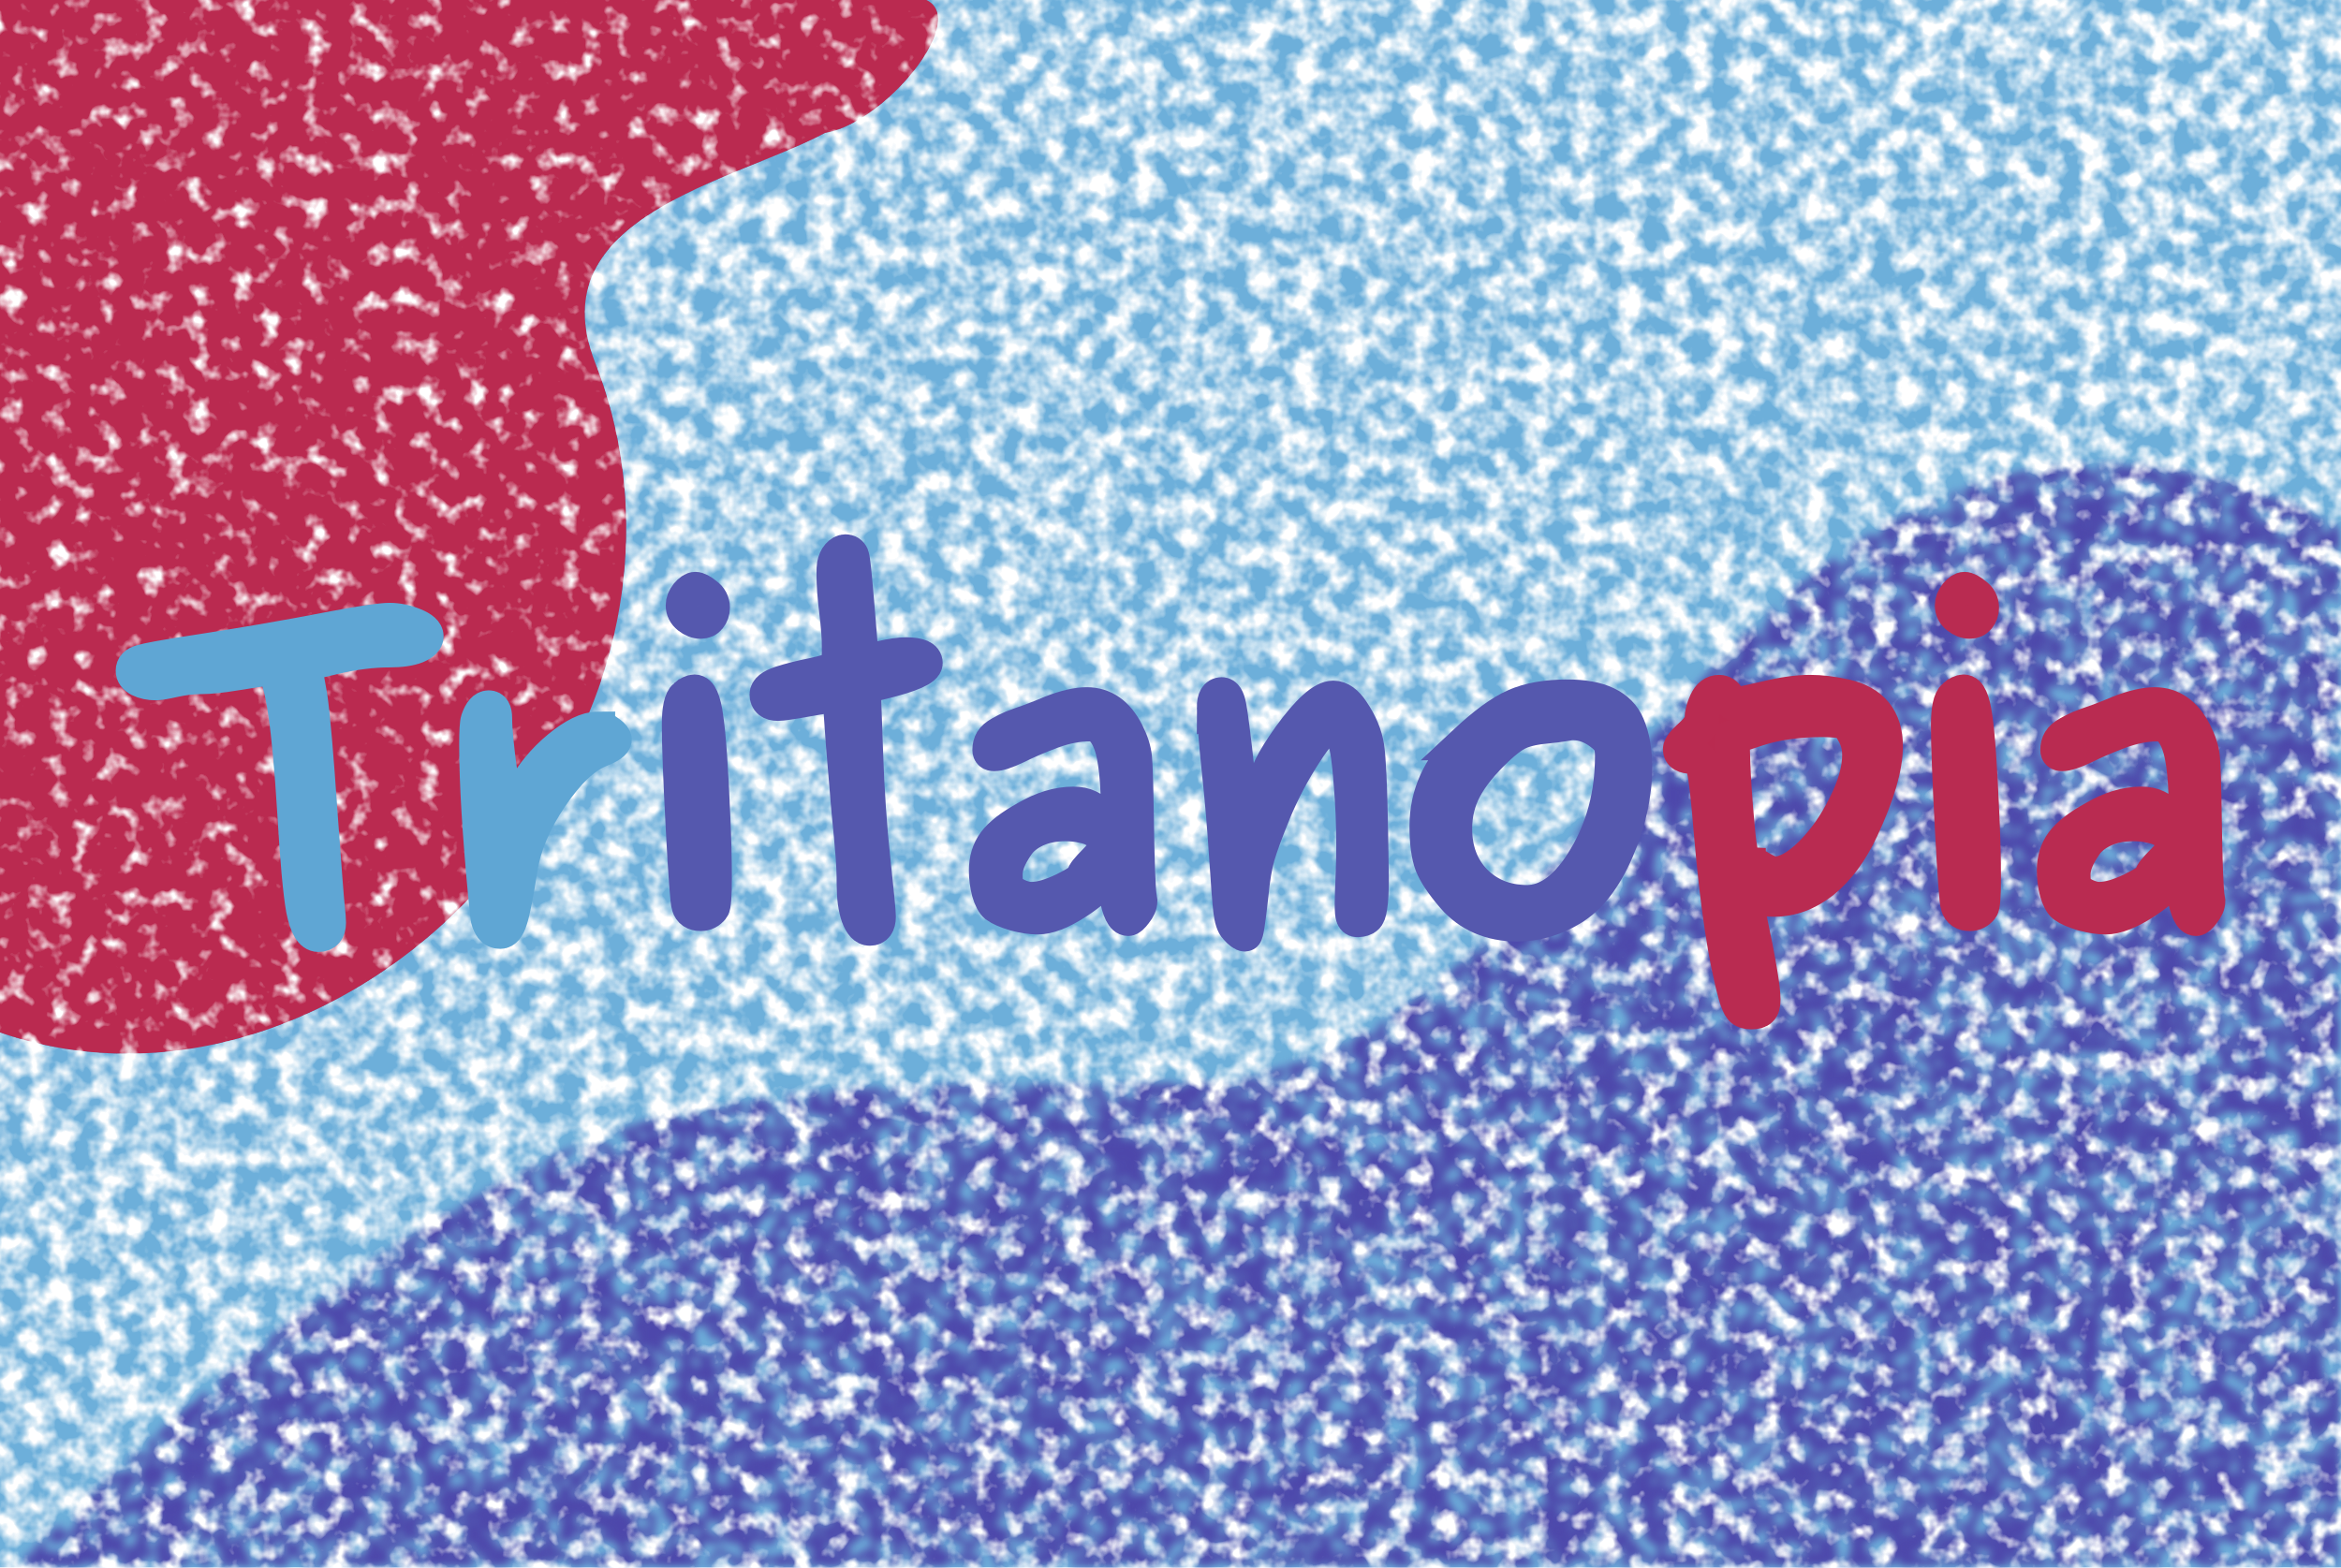
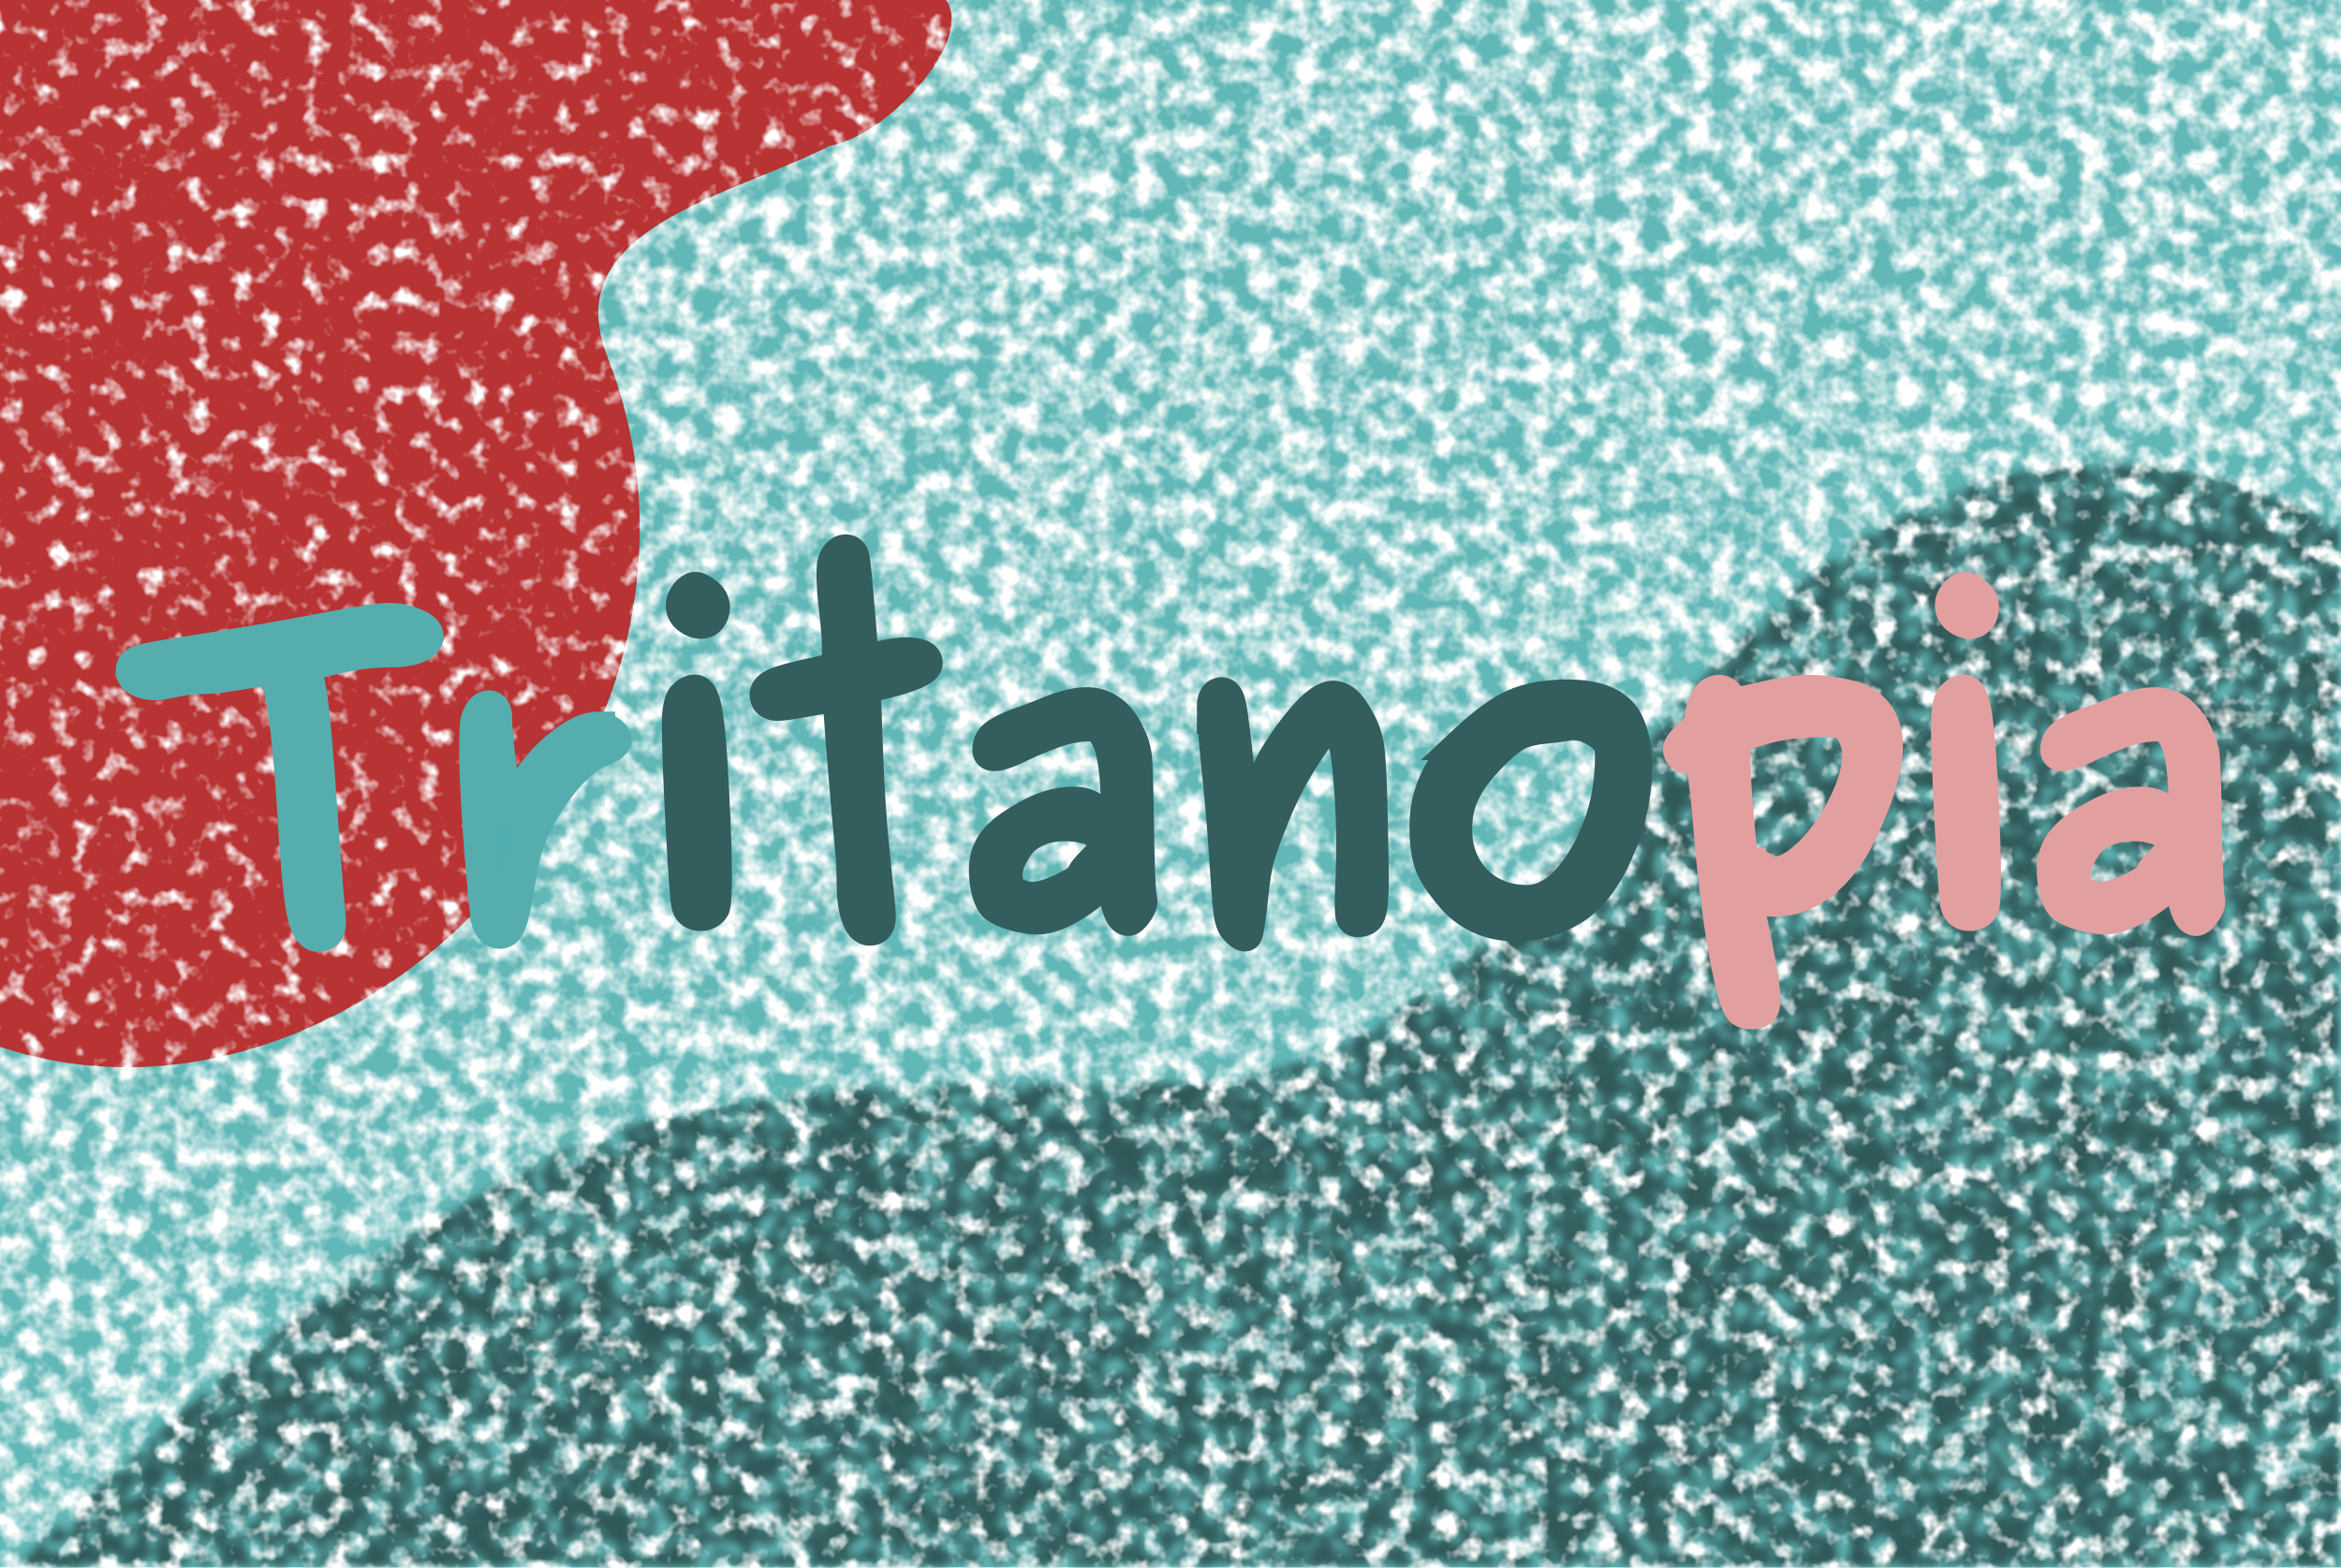
- <svg xmlns="http://www.w3.org/2000/svg" id="svg8" version="1.1" viewBox="0 0 101.414 67.918" height="67.918mm" width="101.414mm">
+ <svg xmlns="http://www.w3.org/2000/svg" width="101.414mm" height="67.918mm" viewBox="0 0 101.414 67.918" version="1.1" id="svg8">
  <defs id="defs2">
-     <filter style="color-interpolation-filters:sRGB;" id="filter1508">
-       <feTurbulence result="result1" numOctaves="10" baseFrequency="0.3" type="turbulence" id="feTurbulence1492" />
-       <feColorMatrix result="result0" in="SourceGraphic" type="luminanceToAlpha" id="feColorMatrix1494" />
-       <feColorMatrix values="1 0 0 0 0 0 1 0 0 0 0 0 1 0 0 0 0 0 0.4 0 " result="result2" id="feColorMatrix1496" />
-       <feComposite in="result2" operator="over" in2="result1" id="feComposite1498" />
-       <feColorMatrix values="1 0 0 0 0 0 1 0 0 0 0 0 1 0 0 0 0 0 10 -4 " result="result91" id="feColorMatrix1500" />
-       <feComposite operator="out" in="SourceGraphic" in2="result91" id="feComposite1502" />
-       <feGaussianBlur stdDeviation="0.7" id="feGaussianBlur1504" />
-       <feColorMatrix values="1 0 0 0 0 0 1 0 0 0 0 0 1 0 0 0 0 0 1 0 " id="feColorMatrix1506" />
+     <filter id="filter1508" style="color-interpolation-filters:sRGB;">
+       <feTurbulence id="feTurbulence1492" type="turbulence" baseFrequency="0.3" numOctaves="10" result="result1" />
+       <feColorMatrix id="feColorMatrix1494" type="luminanceToAlpha" in="SourceGraphic" result="result0" />
+       <feColorMatrix id="feColorMatrix1496" result="result2" values="1 0 0 0 0 0 1 0 0 0 0 0 1 0 0 0 0 0 0.4 0 " />
+       <feComposite id="feComposite1498" in2="result1" operator="over" in="result2" />
+       <feColorMatrix id="feColorMatrix1500" result="result91" values="1 0 0 0 0 0 1 0 0 0 0 0 1 0 0 0 0 0 10 -4 " />
+       <feComposite id="feComposite1502" in2="result91" in="SourceGraphic" operator="out" />
+       <feGaussianBlur id="feGaussianBlur1504" stdDeviation="0.7" />
+       <feColorMatrix id="feColorMatrix1506" values="1 0 0 0 0 0 1 0 0 0 0 0 1 0 0 0 0 0 1 0 " />
    </filter>
-     <filter style="color-interpolation-filters:sRGB;" id="filter1522">
-       <feTurbulence result="result1" numOctaves="3" baseFrequency="1" type="fractalNoise" seed="50" id="feTurbulence1510" />
-       <feColorMatrix result="result0" in="SourceGraphic" type="luminanceToAlpha" id="feColorMatrix1512" />
-       <feColorMatrix values="1 0 0 0 0 0 1 0 0 0 0 0 1 0 0 0 0 0 0.7 0 " result="result2" id="feColorMatrix1514" />
-       <feComposite in="result1" operator="over" in2="result2" result="result3" id="feComposite1516" />
-       <feColorMatrix values="1 0 0 0 0 0 1 0 0 0 0 0 1 0 0 0 0 0 5 -3.2 " result="result91" id="feColorMatrix1518" />
-       <feComposite operator="out" in="SourceGraphic" result="result4" in2="result91" id="feComposite1520" />
+     <filter id="filter1522" style="color-interpolation-filters:sRGB;">
+       <feTurbulence id="feTurbulence1510" seed="50" type="fractalNoise" baseFrequency="1" numOctaves="3" result="result1" />
+       <feColorMatrix id="feColorMatrix1512" type="luminanceToAlpha" in="SourceGraphic" result="result0" />
+       <feColorMatrix id="feColorMatrix1514" result="result2" values="1 0 0 0 0 0 1 0 0 0 0 0 1 0 0 0 0 0 0.7 0 " />
+       <feComposite id="feComposite1516" result="result3" in2="result2" operator="over" in="result1" />
+       <feColorMatrix id="feColorMatrix1518" result="result91" values="1 0 0 0 0 0 1 0 0 0 0 0 1 0 0 0 0 0 5 -3.2 " />
+       <feComposite id="feComposite1520" in2="result91" result="result4" in="SourceGraphic" operator="out" />
    </filter>
-     <clipPath clipPathUnits="userSpaceOnUse" id="clipPath1546">
-       <rect style="opacity:0.99;fill:#44548e;fill-opacity:1;stroke:#44548e;stroke-width:0.504;stroke-linecap:round;stroke-opacity:1;paint-order:stroke fill markers" id="rect1548" width="101.414" height="67.918" x="48.071" y="87.681" />
+     <clipPath id="clipPath1546" clipPathUnits="userSpaceOnUse">
+       <rect y="87.681" x="48.071" height="67.918" width="101.414" id="rect1548" style="opacity:0.99;fill:#44548e;fill-opacity:1;stroke:#44548e;stroke-width:0.504;stroke-linecap:round;stroke-opacity:1;paint-order:stroke fill markers" />
    </clipPath>
-     <clipPath clipPathUnits="userSpaceOnUse" id="clipPath3519">
-       <rect style="opacity:0.99;fill:#525252;stroke:#575757;stroke-width:1.173;stroke-linecap:round;paint-order:stroke fill markers" id="rect3521" width="125.926" height="82.349" x="-230.16" y="159.309" />
+     <clipPath id="clipPath3519" clipPathUnits="userSpaceOnUse">
+       <rect y="159.309" x="-230.16" height="82.349" width="125.926" id="rect3521" style="opacity:0.99;fill:#525252;stroke:#575757;stroke-width:1.173;stroke-linecap:round;paint-order:stroke fill markers" />
    </clipPath>
-     <clipPath id="clipPath337" clipPathUnits="userSpaceOnUse">
-       <rect y="-118.604" x="-306.663" height="47.889" width="80.846" id="rect339" style="opacity:0.99;fill:#757528;stroke:#757528;stroke-width:1.173;stroke-linecap:round;paint-order:stroke fill markers" />
+     <clipPath clipPathUnits="userSpaceOnUse" id="clipPath337">
+       <rect style="opacity:0.99;fill:#757528;stroke:#757528;stroke-width:1.173;stroke-linecap:round;paint-order:stroke fill markers" id="rect339" width="80.846" height="47.889" x="-306.663" y="-118.604" />
+     </clipPath>
+     <clipPath id="clipPath174" clipPathUnits="userSpaceOnUse">
+       <rect y="-116.607" x="-119.035" height="93.792" width="155.02" id="rect176" style="opacity:0.99;fill:#4f4f8e;stroke:#4f4f8e;stroke-width:1.173;stroke-linecap:round;paint-order:stroke fill markers" />
    </clipPath>
  </defs>
-   <g transform="translate(-45.90395,-42.41173)" id="layer1">
-     <g id="g360">
-       <g aria-label="Pronatopia" id="text889" style="font-style:normal;font-variant:normal;font-weight:normal;font-stretch:normal;font-size:15.305px;line-height:1.25;font-family:'Latin Modern Math';-inkscape-font-specification:'Latin Modern Math';text-align:center;letter-spacing:0px;word-spacing:0px;text-anchor:middle;fill:#000000;fill-opacity:1;stroke:#000000;stroke-width:0.873;stroke-miterlimit:4;stroke-dasharray:none" transform="translate(-0.4499195,-1.098413)">
-         <g id="g937" transform="translate(-1.717553,2.889544)" style="stroke-width:1.173;stroke-miterlimit:4;stroke-dasharray:none">
-           <g id="g957" transform="translate(0,-47.05999)">
-             <g style="stroke:none;stroke-width:1.173;stroke-miterlimit:4;stroke-dasharray:none;filter:url(#filter1522)" id="g894" transform="translate(2.167472,-1.791132)">
-               <path d="m 45.904,89.472 c 33.805,0 67.609,0 101.414,0 0,22.639 0,45.279 0,67.918 -33.805,0 -67.609,0 -101.414,0 0,-22.639 0,-45.279 0,-67.918 z" style="opacity:0.99;fill:#6caeda;fill-opacity:1;stroke:none;stroke-width:1.173;stroke-linecap:round;stroke-miterlimit:4;stroke-dasharray:none;stroke-opacity:0.992;paint-order:stroke fill markers" id="rect863" />
-               <path transform="scale(0.2645833)" d="m 516.35,414.258 c -36.672,0.578 -62.228,31.142 -82.731,57.886 -15.888,21.757 -37.73,43.242 -66.561,43.316 -37.172,1.515 -76.923,-3.409 -110.64,16.069 -30.452,16.025 -55.889,39.699 -80.55,63.33 126.975,0 253.949,0 380.924,0 0,-56.721 0,-113.441 0,-170.162 -12.37,-6.653 -26.324,-10.711 -40.441,-10.439 z" style="opacity:0.99;fill:#4d47aa;fill-opacity:1;stroke:none;stroke-width:4.433;stroke-linecap:round;stroke-miterlimit:4;stroke-dasharray:none;stroke-opacity:0.992;paint-order:stroke fill markers;filter:url(#filter1508)" id="rect865" />
-               <path d="m 45.904,89.472 c 0,14.914 0,29.828 0,44.742 9.27,3.194 19.353,-2.344 23.817,-10.587 3.488,-5.471 4.356,-12.39 1.954,-18.47 -2.448,-6.315 5.988,-7.801 9.97,-9.925 3.082,-0.473 7.943,-7.005 2.306,-5.761 -12.682,0 -25.365,0 -38.047,0 z" style="opacity:0.99;fill:#ba294f;fill-opacity:1;stroke:none;stroke-width:1.173;stroke-linecap:round;stroke-miterlimit:4;stroke-dasharray:none;stroke-opacity:0.992;paint-order:stroke fill markers" id="rect859" />
+   <g id="layer1" transform="translate(-45.90395,-42.41173)">
+     <g id="g198">
+       <g id="g360">
+         <g aria-label="Pronatopia" id="text889" style="font-style:normal;font-variant:normal;font-weight:normal;font-stretch:normal;font-size:15.305px;line-height:1.25;font-family:'Latin Modern Math';-inkscape-font-specification:'Latin Modern Math';text-align:center;letter-spacing:0px;word-spacing:0px;text-anchor:middle;fill:#000000;fill-opacity:1;stroke:#000000;stroke-width:0.873;stroke-miterlimit:4;stroke-dasharray:none" transform="translate(-0.4499195,-1.098413)">
+           <g id="g937" transform="translate(-1.717553,2.889544)" style="stroke-width:1.173;stroke-miterlimit:4;stroke-dasharray:none">
+             <g id="g957" transform="translate(0,-47.05999)">
+               <g style="stroke:none;stroke-width:1.173;stroke-miterlimit:4;stroke-dasharray:none;filter:url(#filter1522)" id="g894" transform="translate(2.167472,-1.791132)">
+                 <path d="m 45.904,89.472 c 33.805,0 67.609,0 101.414,0 0,22.639 0,45.279 0,67.918 -33.805,0 -67.609,0 -101.414,0 0,-22.639 0,-45.279 0,-67.918 z" style="opacity:0.99;fill:#61b6b6;fill-opacity:1;stroke:none;stroke-width:1.173;stroke-linecap:round;stroke-miterlimit:4;stroke-dasharray:none;stroke-opacity:0.992;paint-order:stroke fill markers" id="rect863" />
+                 <path transform="scale(0.2645833)" d="m 516.35,414.258 c -36.672,0.578 -62.228,31.142 -82.731,57.886 -15.888,21.757 -37.73,43.242 -66.561,43.316 -37.172,1.515 -76.923,-3.409 -110.64,16.069 -30.452,16.025 -55.889,39.699 -80.55,63.33 126.975,0 253.949,0 380.924,0 0,-56.721 0,-113.441 0,-170.162 -12.37,-6.653 -26.324,-10.711 -40.441,-10.439 z" style="opacity:0.99;fill:#2f5757;fill-opacity:1;stroke:none;stroke-width:4.433;stroke-linecap:round;stroke-miterlimit:4;stroke-dasharray:none;stroke-opacity:0.992;paint-order:stroke fill markers;filter:url(#filter1508)" id="rect865" />
+                 <path d="m 45.904,89.472 c 0,14.914 0,29.828 0,44.742 9.27,3.194 19.353,-2.344 23.817,-10.587 3.488,-5.471 4.356,-12.39 1.954,-18.47 -2.448,-6.315 5.988,-7.801 9.97,-9.925 3.082,-0.473 7.943,-7.005 2.306,-5.761 -12.682,0 -25.365,0 -38.047,0 z" style="opacity:0.99;fill:#b83232;fill-opacity:1;stroke:#b83232;stroke-width:1.173;stroke-linecap:round;stroke-miterlimit:4;stroke-dasharray:none;stroke-opacity:1;paint-order:stroke fill markers" id="rect859" />
+               </g>
+               <text xml:space="preserve" style="font-style:normal;font-variant:normal;font-weight:normal;font-stretch:normal;font-size:11.289px;line-height:1.25;font-family:'Latin Modern Math';-inkscape-font-specification:'Latin Modern Math';text-align:center;letter-spacing:0px;word-spacing:0px;text-anchor:middle;fill:#000000;fill-opacity:1;stroke:none;stroke-width:0.31" x="26.205" y="103.907" id="text1570">
+                 <tspan id="tspan1568" x="26.205" y="103.907" style="stroke-width:0.31" />
+               </text>
+               <path d="m 56.78,117.015 q -0.554,0 -1.158,0.134 -0.604,0.134 -0.788,0.134 -0.419,0 -0.721,-0.151 -0.285,-0.151 -0.285,-0.386 0,-0.285 0.369,-0.386 0.386,-0.117 2.013,-0.369 3.305,-0.503 6.324,-1.09 1.862,-0.352 2.416,-0.352 0.52,0 1.057,0.218 0.537,0.218 0.537,0.486 0,0.252 -0.436,0.436 -0.436,0.168 -1.158,0.168 -1.124,0 -2.399,0.302 l -1.292,0.302 0.252,1.409 q 0.185,1.308 0.436,5.016 0.268,3.691 0.319,4.127 0.05,0.436 0.05,0.654 0,0.52 -0.453,0.52 -0.436,0 -0.654,-1.09 -0.201,-1.09 -0.386,-4.278 -0.336,-5.435 -0.872,-6.006 -0.134,-0.134 -0.436,-0.134 -0.134,0 -1.158,0.168 -1.007,0.168 -1.577,0.168 z" style="font-size:16.776px;line-height:1.25;font-family:Purisa;-inkscape-font-specification:Purisa;text-align:center;letter-spacing:0px;word-spacing:0px;text-anchor:middle;fill:#50aeae;fill-opacity:1;stroke:#56adad;stroke-width:1.49;stroke-miterlimit:4;stroke-dasharray:none;stroke-opacity:1" id="path1726" />
+               <path d="m 73.975,119.263 q 0.285,0 0.503,0.185 0.218,0.168 0.218,0.285 0,0.201 -0.637,0.453 -1.04,0.419 -2.13,2.03 -1.074,1.594 -1.308,3.087 -0.268,1.694 -0.436,2.214 -0.168,0.537 -0.436,0.537 -0.235,0 -0.369,-0.168 -0.117,-0.168 -0.168,-0.369 -0.034,-0.201 -0.084,-0.738 -0.017,-0.101 -0.017,-0.151 -0.403,-4.227 -0.403,-6.677 0,-0.872 0.067,-1.074 0.185,-0.537 0.47,-0.537 0.268,0 0.268,0.453 0,0.755 0.235,2.432 0.235,1.678 0.352,1.678 0.151,0 0.621,-0.923 0.587,-1.09 1.56,-1.896 0.99,-0.822 1.694,-0.822 z" style="font-size:16.776px;line-height:1.25;font-family:Purisa;-inkscape-font-specification:Purisa;text-align:center;letter-spacing:0px;word-spacing:0px;text-anchor:middle;fill:#50aeae;fill-opacity:1;stroke:#56adad;stroke-width:1.49;stroke-miterlimit:4;stroke-dasharray:none;stroke-opacity:1" id="path1728" />
+               <path d="m 77.756,117.854 q 0.235,-0.201 0.403,-0.201 0.352,0 0.503,1.124 0.168,1.107 0.302,4.278 0.067,1.476 0.067,2.667 0,1.191 -0.101,1.308 -0.201,0.252 -0.503,0.252 -0.419,0 -0.52,-0.352 -0.084,-0.218 -0.252,-3.389 -0.168,-3.187 -0.168,-4.429 0,-1.04 0.268,-1.258 z m -0.101,-3.942 q 0,-0.235 0.185,-0.47 0.201,-0.235 0.352,-0.235 0.168,0 0.453,0.235 0.302,0.218 0.302,0.57 0,0.252 -0.151,0.436 -0.134,0.168 -0.369,0.168 -0.268,0 -0.52,-0.201 -0.252,-0.201 -0.252,-0.503 z" style="font-size:16.776px;line-height:1.25;font-family:Purisa;-inkscape-font-specification:Purisa;text-align:center;letter-spacing:0px;word-spacing:0px;text-anchor:middle;fill:#345d5d;fill-opacity:1;stroke:#345d5d;stroke-width:1.49;stroke-miterlimit:4;stroke-dasharray:none;stroke-opacity:1" id="path1730" />
+               <path d="m 84.422,115.757 q 0,-0.621 -0.117,-1.577 -0.117,-0.956 -0.117,-1.594 0,-0.319 0.017,-0.419 0.05,-0.268 0.185,-0.419 0.151,-0.168 0.302,-0.168 0.201,0 0.285,0.185 0.05,0.117 0.151,1.241 0.101,1.124 0.185,2.198 0.084,1.074 0.117,1.107 0.017,0.017 0.05,0.017 0.134,0 0.772,-0.134 0.654,-0.151 1.074,-0.151 0.839,0 0.839,0.369 0,0.369 -1.845,0.822 l -0.839,0.201 0.101,2.835 q 0.084,2.5 0.319,4.68 0.235,2.164 0.235,2.449 0,0.52 -0.386,0.52 -0.302,0 -0.503,-0.537 -0.185,-0.537 -0.185,-1.392 0,-0.621 -0.05,-1.258 -0.05,-0.654 -0.185,-2.013 -0.117,-1.376 -0.235,-2.818 -0.05,-0.772 -0.084,-1.191 -0.017,-0.419 -0.05,-0.621 -0.034,-0.201 -0.05,-0.235 -0.017,-0.05 -0.067,-0.05 -0.268,0 -1.292,0.185 -1.023,0.185 -1.275,0.185 -0.486,0 -0.486,-0.403 0,-0.285 0.604,-0.486 0.621,-0.201 1.392,-0.352 0.772,-0.168 0.956,-0.285 0.185,-0.134 0.185,-0.889 z" style="font-size:16.776px;line-height:1.25;font-family:Purisa;-inkscape-font-specification:Purisa;text-align:center;letter-spacing:0px;word-spacing:0px;text-anchor:middle;fill:#345d5d;fill-opacity:1;stroke:#345d5d;stroke-width:1.49;stroke-miterlimit:4;stroke-dasharray:none;stroke-opacity:1" id="path1732" />
+               <path d="m 95.285,119.061 q -0.772,0 -1.644,0.319 -0.856,0.319 -1.527,0.654 -0.671,0.319 -0.973,0.319 -0.201,0 -0.201,-0.168 0,-0.235 0.101,-0.403 0.101,-0.168 0.369,-0.319 0.268,-0.151 0.503,-0.252 0.252,-0.101 0.788,-0.285 0.537,-0.201 0.923,-0.369 0.906,-0.352 1.527,-0.352 1.107,0 1.728,1.208 0.302,0.587 0.352,1.09 0.05,0.486 0.084,2.768 0.017,1.275 0.05,2.147 0.034,0.856 0.067,1.09 l 0.034,0.218 q 0,0.235 -0.218,0.503 -0.201,0.268 -0.302,0.268 -0.336,0 -0.52,-1.057 -0.185,-1.074 -0.201,-1.074 -0.05,0 -0.151,0.185 -0.336,0.554 -1.359,1.225 -1.007,0.654 -1.694,0.654 -0.419,0 -0.99,-0.151 -0.554,-0.168 -0.805,-0.352 -0.185,-0.151 -0.319,-0.604 -0.117,-0.453 -0.117,-0.923 0,-0.705 0.369,-1.208 0.386,-0.52 1.359,-1.057 1.057,-0.621 2.047,-0.621 0.403,0 0.671,0.134 0.268,0.134 0.403,0.285 0.134,0.134 0.218,0.134 0.067,0 0.319,0.185 0.252,0.168 0.268,0.168 0.067,0 0.067,-0.369 0,-2.248 -0.319,-3.12 -0.302,-0.872 -0.906,-0.872 z m 0.755,5.2 q 0,-0.067 -0.05,-0.151 -0.034,-0.101 -0.168,-0.218 -0.117,-0.134 -0.319,-0.235 -0.185,-0.117 -0.52,-0.185 -0.336,-0.084 -0.755,-0.084 -0.721,0 -1.275,0.252 -0.537,0.252 -0.805,0.637 -0.268,0.386 -0.403,0.721 -0.117,0.319 -0.117,0.57 0,0.419 0.067,0.57 0.084,0.151 0.386,0.319 0.369,0.185 0.671,0.185 0.57,0 1.409,-0.403 0.856,-0.419 0.856,-0.604 0,-0.134 0.503,-0.637 0.52,-0.52 0.52,-0.738 z" style="font-size:16.776px;line-height:1.25;font-family:Purisa;-inkscape-font-specification:Purisa;text-align:center;letter-spacing:0px;word-spacing:0px;text-anchor:middle;fill:#345d5d;fill-opacity:1;stroke:#345d5d;stroke-width:1.49;stroke-miterlimit:4;stroke-dasharray:none;stroke-opacity:1" id="path1734" />
+               <path d="m 100.664,118.34 q 0,-0.57 0.336,-0.57 0.218,0 0.319,0.503 0.101,0.486 0.369,2.919 0.302,2.634 0.352,2.751 0.067,-0.067 0.486,-1.359 0.386,-1.208 0.604,-1.678 0.235,-0.486 0.805,-1.292 1.225,-1.694 1.896,-1.694 0.436,0 0.822,0.587 0.52,0.772 0.637,1.527 0.117,0.755 0.168,3.573 0.034,1.812 0.034,2.147 0,0.839 -0.067,1.225 -0.05,0.369 -0.168,0.453 -0.101,0.101 -0.369,0.117 -0.151,0 -0.201,-0.134 -0.05,-0.117 -0.05,-0.57 0,-0.252 0.034,-1.074 0.034,-0.839 0.034,-1.409 0,-1.426 -0.117,-2.785 -0.101,-1.376 -0.252,-1.761 -0.084,-0.218 -0.268,-0.453 -0.185,-0.235 -0.352,-0.235 -0.352,0 -1.124,1.208 -0.772,1.191 -1.325,2.516 -0.52,1.275 -0.705,1.912 -0.185,0.637 -0.285,1.694 -0.185,1.711 -0.268,1.711 -0.134,0 -0.386,-0.285 -0.185,-0.185 -0.252,-0.788 -0.067,-0.621 -0.185,-2.432 -0.117,-1.829 -0.319,-3.691 -0.201,-1.929 -0.201,-2.634 z" style="font-size:16.776px;line-height:1.25;font-family:Purisa;-inkscape-font-specification:Purisa;text-align:center;letter-spacing:0px;word-spacing:0px;text-anchor:middle;fill:#345d5d;fill-opacity:1;stroke:#345d5d;stroke-width:1.49;stroke-miterlimit:4;stroke-dasharray:none;stroke-opacity:1" id="path1736" />
+               <path d="m 111.503,119.883 q 1.308,-1.225 2.198,-1.61 0.906,-0.403 2.281,-0.403 2.08,0 2.6,1.241 0.319,0.738 0.319,1.812 0,1.778 -0.788,3.607 -0.788,1.812 -1.946,2.516 -1.124,0.688 -2.365,0.688 -1.728,0 -2.768,-1.191 -0.721,-0.839 -0.939,-1.409 -0.218,-0.587 -0.218,-1.661 0,-2.03 1.627,-3.59 z m 2.701,6.895 q 1.409,0 2.55,-1.929 1.158,-1.946 1.158,-4.395 0,-0.369 -0.084,-0.554 -0.084,-0.185 -0.302,-0.369 -0.621,-0.52 -1.325,-0.52 -0.117,0 -0.268,0.034 -0.134,0.017 -0.453,0.067 -0.319,0.034 -0.755,0.084 -0.587,0.084 -0.939,0.268 -0.336,0.168 -0.856,0.654 -0.99,0.939 -1.409,1.745 -0.419,0.788 -0.419,1.728 0,1.392 0.856,2.281 0.872,0.889 2.248,0.906 z" style="font-size:16.776px;line-height:1.25;font-family:Purisa;-inkscape-font-specification:Purisa;text-align:center;letter-spacing:0px;word-spacing:0px;text-anchor:middle;fill:#345d5d;fill-opacity:1;stroke:#345d5d;stroke-width:1.49;stroke-miterlimit:4;stroke-dasharray:none;stroke-opacity:1" id="path1738" />
+               <path d="m 121.323,119.548 q 0.47,-0.419 0.47,-0.721 0,-0.302 0.185,-0.721 0.201,-0.436 0.57,-0.436 0.235,0 0.403,0.268 0.185,0.252 0.386,0.252 0.151,0 1.241,-0.252 1.09,-0.268 1.912,-0.268 0.688,0 1.527,0.185 1.745,0.403 1.745,2.164 0,1.342 -1.04,3.573 -0.688,1.476 -1.678,2.281 -0.99,0.788 -2.114,0.788 -0.319,0 -0.486,-0.034 l -0.772,-0.117 0.185,0.906 q 0.604,2.852 0.604,3.573 0,0.336 -0.117,0.436 -0.117,0.117 -0.403,0.117 -0.302,0 -0.436,-0.151 -0.117,-0.134 -0.252,-0.587 -0.654,-2.349 -1.057,-7.012 -0.185,-2.298 -0.319,-2.802 -0.117,-0.52 -0.486,-0.52 -0.537,0 -0.537,-0.319 0,-0.185 0.47,-0.604 z m 2.5,5.569 q 0.252,0 0.587,0.218 0.336,0.201 0.57,0.201 0.671,0 1.543,-0.856 0.872,-0.872 1.476,-2.097 0.621,-1.225 0.621,-2.181 0,-0.52 -0.235,-0.939 -0.218,-0.419 -0.386,-0.47 -0.285,-0.117 -0.99,-0.117 -1.56,0 -2.768,0.386 l -1.124,0.369 0.034,1.074 q 0.034,1.074 0.185,2.734 0.084,0.99 0.185,1.325 0.101,0.336 0.302,0.352 z" style="font-size:16.776px;line-height:1.25;font-family:Purisa;-inkscape-font-specification:Purisa;text-align:center;letter-spacing:0px;word-spacing:0px;text-anchor:middle;fill:#e29f9f;fill-opacity:1;stroke:#e29f9f;stroke-width:1.49;stroke-miterlimit:4;stroke-dasharray:none;stroke-opacity:1" id="path1740" />
+               <path d="m 132.735,117.854 q 0.235,-0.201 0.403,-0.201 0.352,0 0.503,1.124 0.168,1.107 0.302,4.278 0.067,1.476 0.067,2.667 0,1.191 -0.101,1.308 -0.201,0.252 -0.503,0.252 -0.419,0 -0.52,-0.352 -0.084,-0.218 -0.252,-3.389 -0.168,-3.187 -0.168,-4.429 0,-1.04 0.268,-1.258 z m -0.101,-3.942 q 0,-0.235 0.185,-0.47 0.201,-0.235 0.352,-0.235 0.168,0 0.453,0.235 0.302,0.218 0.302,0.57 0,0.252 -0.151,0.436 -0.134,0.168 -0.369,0.168 -0.268,0 -0.52,-0.201 -0.252,-0.201 -0.252,-0.503 z" style="font-size:16.776px;line-height:1.25;font-family:Purisa;-inkscape-font-specification:Purisa;text-align:center;letter-spacing:0px;word-spacing:0px;text-anchor:middle;fill:#e29f9f;fill-opacity:1;stroke:#e29f9f;stroke-width:1.49;stroke-miterlimit:4;stroke-dasharray:none;stroke-opacity:1" id="path1742" />
+               <path d="m 141.548,119.061 q -0.772,0 -1.644,0.319 -0.856,0.319 -1.527,0.654 -0.671,0.319 -0.973,0.319 -0.201,0 -0.201,-0.168 0,-0.235 0.101,-0.403 0.101,-0.168 0.369,-0.319 0.268,-0.151 0.503,-0.252 0.252,-0.101 0.788,-0.285 0.537,-0.201 0.923,-0.369 0.906,-0.352 1.527,-0.352 1.107,0 1.728,1.208 0.302,0.587 0.352,1.09 0.05,0.486 0.084,2.768 0.017,1.275 0.05,2.147 0.034,0.856 0.067,1.09 l 0.034,0.218 q 0,0.235 -0.218,0.503 -0.201,0.268 -0.302,0.268 -0.336,0 -0.52,-1.057 -0.185,-1.074 -0.201,-1.074 -0.05,0 -0.151,0.185 -0.336,0.554 -1.359,1.225 -1.007,0.654 -1.694,0.654 -0.419,0 -0.99,-0.151 -0.554,-0.168 -0.805,-0.352 -0.185,-0.151 -0.319,-0.604 -0.117,-0.453 -0.117,-0.923 0,-0.705 0.369,-1.208 0.386,-0.52 1.359,-1.057 1.057,-0.621 2.047,-0.621 0.403,0 0.671,0.134 0.268,0.134 0.403,0.285 0.134,0.134 0.218,0.134 0.067,0 0.319,0.185 0.252,0.168 0.268,0.168 0.067,0 0.067,-0.369 0,-2.248 -0.319,-3.12 -0.302,-0.872 -0.906,-0.872 z m 0.755,5.2 q 0,-0.067 -0.05,-0.151 -0.034,-0.101 -0.168,-0.218 -0.117,-0.134 -0.319,-0.235 -0.185,-0.117 -0.52,-0.185 -0.336,-0.084 -0.755,-0.084 -0.721,0 -1.275,0.252 -0.537,0.252 -0.805,0.637 -0.268,0.386 -0.403,0.721 -0.117,0.319 -0.117,0.57 0,0.419 0.067,0.57 0.084,0.151 0.386,0.319 0.369,0.185 0.671,0.185 0.57,0 1.409,-0.403 0.856,-0.419 0.856,-0.604 0,-0.134 0.503,-0.637 0.52,-0.52 0.52,-0.738 z" style="font-size:16.776px;line-height:1.25;font-family:Purisa;-inkscape-font-specification:Purisa;text-align:center;letter-spacing:0px;word-spacing:0px;text-anchor:middle;fill:#e29f9f;fill-opacity:1;stroke:#e29f9f;stroke-width:1.49;stroke-miterlimit:4;stroke-dasharray:none;stroke-opacity:1" id="path1744" />
            </g>
-             <text xml:space="preserve" style="font-style:normal;font-variant:normal;font-weight:normal;font-stretch:normal;font-size:11.289px;line-height:1.25;font-family:'Latin Modern Math';-inkscape-font-specification:'Latin Modern Math';text-align:center;letter-spacing:0px;word-spacing:0px;text-anchor:middle;fill:#000000;fill-opacity:1;stroke:none;stroke-width:0.31" x="26.205" y="103.907" id="text1570">
-               <tspan id="tspan1568" x="26.205" y="103.907" style="stroke-width:0.31" />
-             </text>
-             <path d="m 56.78,117.015 q -0.554,0 -1.158,0.134 -0.604,0.134 -0.788,0.134 -0.419,0 -0.721,-0.151 -0.285,-0.151 -0.285,-0.386 0,-0.285 0.369,-0.386 0.386,-0.117 2.013,-0.369 3.305,-0.503 6.324,-1.09 1.862,-0.352 2.416,-0.352 0.52,0 1.057,0.218 0.537,0.218 0.537,0.486 0,0.252 -0.436,0.436 -0.436,0.168 -1.158,0.168 -1.124,0 -2.399,0.302 l -1.292,0.302 0.252,1.409 q 0.185,1.308 0.436,5.016 0.268,3.691 0.319,4.127 0.05,0.436 0.05,0.654 0,0.52 -0.453,0.52 -0.436,0 -0.654,-1.09 -0.201,-1.09 -0.386,-4.278 -0.336,-5.435 -0.872,-6.006 -0.134,-0.134 -0.436,-0.134 -0.134,0 -1.158,0.168 -1.007,0.168 -1.577,0.168 z" style="font-size:16.776px;line-height:1.25;font-family:Purisa;-inkscape-font-specification:Purisa;text-align:center;letter-spacing:0px;word-spacing:0px;text-anchor:middle;fill:#5fa6d4;fill-opacity:1;stroke:#5fa6d4;stroke-width:1.49;stroke-miterlimit:4;stroke-dasharray:none;stroke-opacity:1" id="path1726" />
-             <path d="m 73.975,119.263 q 0.285,0 0.503,0.185 0.218,0.168 0.218,0.285 0,0.201 -0.637,0.453 -1.04,0.419 -2.13,2.03 -1.074,1.594 -1.308,3.087 -0.268,1.694 -0.436,2.214 -0.168,0.537 -0.436,0.537 -0.235,0 -0.369,-0.168 -0.117,-0.168 -0.168,-0.369 -0.034,-0.201 -0.084,-0.738 -0.017,-0.101 -0.017,-0.151 -0.403,-4.227 -0.403,-6.677 0,-0.872 0.067,-1.074 0.185,-0.537 0.47,-0.537 0.268,0 0.268,0.453 0,0.755 0.235,2.432 0.235,1.678 0.352,1.678 0.151,0 0.621,-0.923 0.587,-1.09 1.56,-1.896 0.99,-0.822 1.694,-0.822 z" style="font-size:16.776px;line-height:1.25;font-family:Purisa;-inkscape-font-specification:Purisa;text-align:center;letter-spacing:0px;word-spacing:0px;text-anchor:middle;fill:#5fa6d4;fill-opacity:1;stroke:#5fa6d4;stroke-width:1.49;stroke-miterlimit:4;stroke-dasharray:none;stroke-opacity:1" id="path1728" />
-             <path d="m 77.756,117.854 q 0.235,-0.201 0.403,-0.201 0.352,0 0.503,1.124 0.168,1.107 0.302,4.278 0.067,1.476 0.067,2.667 0,1.191 -0.101,1.308 -0.201,0.252 -0.503,0.252 -0.419,0 -0.52,-0.352 -0.084,-0.218 -0.252,-3.389 -0.168,-3.187 -0.168,-4.429 0,-1.04 0.268,-1.258 z m -0.101,-3.942 q 0,-0.235 0.185,-0.47 0.201,-0.235 0.352,-0.235 0.168,0 0.453,0.235 0.302,0.218 0.302,0.57 0,0.252 -0.151,0.436 -0.134,0.168 -0.369,0.168 -0.268,0 -0.52,-0.201 -0.252,-0.201 -0.252,-0.503 z" style="font-size:16.776px;line-height:1.25;font-family:Purisa;-inkscape-font-specification:Purisa;text-align:center;letter-spacing:0px;word-spacing:0px;text-anchor:middle;fill:#5659af;fill-opacity:1;stroke:#5558ae;stroke-width:1.49;stroke-miterlimit:4;stroke-dasharray:none;stroke-opacity:1" id="path1730" />
-             <path d="m 84.422,115.757 q 0,-0.621 -0.117,-1.577 -0.117,-0.956 -0.117,-1.594 0,-0.319 0.017,-0.419 0.05,-0.268 0.185,-0.419 0.151,-0.168 0.302,-0.168 0.201,0 0.285,0.185 0.05,0.117 0.151,1.241 0.101,1.124 0.185,2.198 0.084,1.074 0.117,1.107 0.017,0.017 0.05,0.017 0.134,0 0.772,-0.134 0.654,-0.151 1.074,-0.151 0.839,0 0.839,0.369 0,0.369 -1.845,0.822 l -0.839,0.201 0.101,2.835 q 0.084,2.5 0.319,4.68 0.235,2.164 0.235,2.449 0,0.52 -0.386,0.52 -0.302,0 -0.503,-0.537 -0.185,-0.537 -0.185,-1.392 0,-0.621 -0.05,-1.258 -0.05,-0.654 -0.185,-2.013 -0.117,-1.376 -0.235,-2.818 -0.05,-0.772 -0.084,-1.191 -0.017,-0.419 -0.05,-0.621 -0.034,-0.201 -0.05,-0.235 -0.017,-0.05 -0.067,-0.05 -0.268,0 -1.292,0.185 -1.023,0.185 -1.275,0.185 -0.486,0 -0.486,-0.403 0,-0.285 0.604,-0.486 0.621,-0.201 1.392,-0.352 0.772,-0.168 0.956,-0.285 0.185,-0.134 0.185,-0.889 z" style="font-size:16.776px;line-height:1.25;font-family:Purisa;-inkscape-font-specification:Purisa;text-align:center;letter-spacing:0px;word-spacing:0px;text-anchor:middle;fill:#5659af;fill-opacity:1;stroke:#5558ae;stroke-width:1.49;stroke-miterlimit:4;stroke-dasharray:none;stroke-opacity:1" id="path1732" />
-             <path d="m 95.285,119.061 q -0.772,0 -1.644,0.319 -0.856,0.319 -1.527,0.654 -0.671,0.319 -0.973,0.319 -0.201,0 -0.201,-0.168 0,-0.235 0.101,-0.403 0.101,-0.168 0.369,-0.319 0.268,-0.151 0.503,-0.252 0.252,-0.101 0.788,-0.285 0.537,-0.201 0.923,-0.369 0.906,-0.352 1.527,-0.352 1.107,0 1.728,1.208 0.302,0.587 0.352,1.09 0.05,0.486 0.084,2.768 0.017,1.275 0.05,2.147 0.034,0.856 0.067,1.09 l 0.034,0.218 q 0,0.235 -0.218,0.503 -0.201,0.268 -0.302,0.268 -0.336,0 -0.52,-1.057 -0.185,-1.074 -0.201,-1.074 -0.05,0 -0.151,0.185 -0.336,0.554 -1.359,1.225 -1.007,0.654 -1.694,0.654 -0.419,0 -0.99,-0.151 -0.554,-0.168 -0.805,-0.352 -0.185,-0.151 -0.319,-0.604 -0.117,-0.453 -0.117,-0.923 0,-0.705 0.369,-1.208 0.386,-0.52 1.359,-1.057 1.057,-0.621 2.047,-0.621 0.403,0 0.671,0.134 0.268,0.134 0.403,0.285 0.134,0.134 0.218,0.134 0.067,0 0.319,0.185 0.252,0.168 0.268,0.168 0.067,0 0.067,-0.369 0,-2.248 -0.319,-3.12 -0.302,-0.872 -0.906,-0.872 z m 0.755,5.2 q 0,-0.067 -0.05,-0.151 -0.034,-0.101 -0.168,-0.218 -0.117,-0.134 -0.319,-0.235 -0.185,-0.117 -0.52,-0.185 -0.336,-0.084 -0.755,-0.084 -0.721,0 -1.275,0.252 -0.537,0.252 -0.805,0.637 -0.268,0.386 -0.403,0.721 -0.117,0.319 -0.117,0.57 0,0.419 0.067,0.57 0.084,0.151 0.386,0.319 0.369,0.185 0.671,0.185 0.57,0 1.409,-0.403 0.856,-0.419 0.856,-0.604 0,-0.134 0.503,-0.637 0.52,-0.52 0.52,-0.738 z" style="font-size:16.776px;line-height:1.25;font-family:Purisa;-inkscape-font-specification:Purisa;text-align:center;letter-spacing:0px;word-spacing:0px;text-anchor:middle;fill:#5659af;fill-opacity:1;stroke:#5558ae;stroke-width:1.49;stroke-miterlimit:4;stroke-dasharray:none;stroke-opacity:1" id="path1734" />
-             <path d="m 100.664,118.34 q 0,-0.57 0.336,-0.57 0.218,0 0.319,0.503 0.101,0.486 0.369,2.919 0.302,2.634 0.352,2.751 0.067,-0.067 0.486,-1.359 0.386,-1.208 0.604,-1.678 0.235,-0.486 0.805,-1.292 1.225,-1.694 1.896,-1.694 0.436,0 0.822,0.587 0.52,0.772 0.637,1.527 0.117,0.755 0.168,3.573 0.034,1.812 0.034,2.147 0,0.839 -0.067,1.225 -0.05,0.369 -0.168,0.453 -0.101,0.101 -0.369,0.117 -0.151,0 -0.201,-0.134 -0.05,-0.117 -0.05,-0.57 0,-0.252 0.034,-1.074 0.034,-0.839 0.034,-1.409 0,-1.426 -0.117,-2.785 -0.101,-1.376 -0.252,-1.761 -0.084,-0.218 -0.268,-0.453 -0.185,-0.235 -0.352,-0.235 -0.352,0 -1.124,1.208 -0.772,1.191 -1.325,2.516 -0.52,1.275 -0.705,1.912 -0.185,0.637 -0.285,1.694 -0.185,1.711 -0.268,1.711 -0.134,0 -0.386,-0.285 -0.185,-0.185 -0.252,-0.788 -0.067,-0.621 -0.185,-2.432 -0.117,-1.829 -0.319,-3.691 -0.201,-1.929 -0.201,-2.634 z" style="font-size:16.776px;line-height:1.25;font-family:Purisa;-inkscape-font-specification:Purisa;text-align:center;letter-spacing:0px;word-spacing:0px;text-anchor:middle;fill:#5659af;fill-opacity:1;stroke:#5558ae;stroke-width:1.49;stroke-miterlimit:4;stroke-dasharray:none;stroke-opacity:1" id="path1736" />
-             <path d="m 111.503,119.883 q 1.308,-1.225 2.198,-1.61 0.906,-0.403 2.281,-0.403 2.08,0 2.6,1.241 0.319,0.738 0.319,1.812 0,1.778 -0.788,3.607 -0.788,1.812 -1.946,2.516 -1.124,0.688 -2.365,0.688 -1.728,0 -2.768,-1.191 -0.721,-0.839 -0.939,-1.409 -0.218,-0.587 -0.218,-1.661 0,-2.03 1.627,-3.59 z m 2.701,6.895 q 1.409,0 2.55,-1.929 1.158,-1.946 1.158,-4.395 0,-0.369 -0.084,-0.554 -0.084,-0.185 -0.302,-0.369 -0.621,-0.52 -1.325,-0.52 -0.117,0 -0.268,0.034 -0.134,0.017 -0.453,0.067 -0.319,0.034 -0.755,0.084 -0.587,0.084 -0.939,0.268 -0.336,0.168 -0.856,0.654 -0.99,0.939 -1.409,1.745 -0.419,0.788 -0.419,1.728 0,1.392 0.856,2.281 0.872,0.889 2.248,0.906 z" style="font-size:16.776px;line-height:1.25;font-family:Purisa;-inkscape-font-specification:Purisa;text-align:center;letter-spacing:0px;word-spacing:0px;text-anchor:middle;fill:#5659af;fill-opacity:1;stroke:#5558ae;stroke-width:1.49;stroke-miterlimit:4;stroke-dasharray:none;stroke-opacity:1" id="path1738" />
-             <path d="m 121.323,119.548 q 0.47,-0.419 0.47,-0.721 0,-0.302 0.185,-0.721 0.201,-0.436 0.57,-0.436 0.235,0 0.403,0.268 0.185,0.252 0.386,0.252 0.151,0 1.241,-0.252 1.09,-0.268 1.912,-0.268 0.688,0 1.527,0.185 1.745,0.403 1.745,2.164 0,1.342 -1.04,3.573 -0.688,1.476 -1.678,2.281 -0.99,0.788 -2.114,0.788 -0.319,0 -0.486,-0.034 l -0.772,-0.117 0.185,0.906 q 0.604,2.852 0.604,3.573 0,0.336 -0.117,0.436 -0.117,0.117 -0.403,0.117 -0.302,0 -0.436,-0.151 -0.117,-0.134 -0.252,-0.587 -0.654,-2.349 -1.057,-7.012 -0.185,-2.298 -0.319,-2.802 -0.117,-0.52 -0.486,-0.52 -0.537,0 -0.537,-0.319 0,-0.185 0.47,-0.604 z m 2.5,5.569 q 0.252,0 0.587,0.218 0.336,0.201 0.57,0.201 0.671,0 1.543,-0.856 0.872,-0.872 1.476,-2.097 0.621,-1.225 0.621,-2.181 0,-0.52 -0.235,-0.939 -0.218,-0.419 -0.386,-0.47 -0.285,-0.117 -0.99,-0.117 -1.56,0 -2.768,0.386 l -1.124,0.369 0.034,1.074 q 0.034,1.074 0.185,2.734 0.084,0.99 0.185,1.325 0.101,0.336 0.302,0.352 z" style="font-size:16.776px;line-height:1.25;font-family:Purisa;-inkscape-font-specification:Purisa;text-align:center;letter-spacing:0px;word-spacing:0px;text-anchor:middle;fill:#b92a50;fill-opacity:1;stroke:#b92b51;stroke-width:1.49;stroke-miterlimit:4;stroke-dasharray:none;stroke-opacity:1" id="path1740" />
-             <path d="m 132.735,117.854 q 0.235,-0.201 0.403,-0.201 0.352,0 0.503,1.124 0.168,1.107 0.302,4.278 0.067,1.476 0.067,2.667 0,1.191 -0.101,1.308 -0.201,0.252 -0.503,0.252 -0.419,0 -0.52,-0.352 -0.084,-0.218 -0.252,-3.389 -0.168,-3.187 -0.168,-4.429 0,-1.04 0.268,-1.258 z m -0.101,-3.942 q 0,-0.235 0.185,-0.47 0.201,-0.235 0.352,-0.235 0.168,0 0.453,0.235 0.302,0.218 0.302,0.57 0,0.252 -0.151,0.436 -0.134,0.168 -0.369,0.168 -0.268,0 -0.52,-0.201 -0.252,-0.201 -0.252,-0.503 z" style="font-size:16.776px;line-height:1.25;font-family:Purisa;-inkscape-font-specification:Purisa;text-align:center;letter-spacing:0px;word-spacing:0px;text-anchor:middle;fill:#b92a50;fill-opacity:1;stroke:#b92b51;stroke-width:1.49;stroke-miterlimit:4;stroke-dasharray:none;stroke-opacity:1" id="path1742" />
-             <path d="m 141.548,119.061 q -0.772,0 -1.644,0.319 -0.856,0.319 -1.527,0.654 -0.671,0.319 -0.973,0.319 -0.201,0 -0.201,-0.168 0,-0.235 0.101,-0.403 0.101,-0.168 0.369,-0.319 0.268,-0.151 0.503,-0.252 0.252,-0.101 0.788,-0.285 0.537,-0.201 0.923,-0.369 0.906,-0.352 1.527,-0.352 1.107,0 1.728,1.208 0.302,0.587 0.352,1.09 0.05,0.486 0.084,2.768 0.017,1.275 0.05,2.147 0.034,0.856 0.067,1.09 l 0.034,0.218 q 0,0.235 -0.218,0.503 -0.201,0.268 -0.302,0.268 -0.336,0 -0.52,-1.057 -0.185,-1.074 -0.201,-1.074 -0.05,0 -0.151,0.185 -0.336,0.554 -1.359,1.225 -1.007,0.654 -1.694,0.654 -0.419,0 -0.99,-0.151 -0.554,-0.168 -0.805,-0.352 -0.185,-0.151 -0.319,-0.604 -0.117,-0.453 -0.117,-0.923 0,-0.705 0.369,-1.208 0.386,-0.52 1.359,-1.057 1.057,-0.621 2.047,-0.621 0.403,0 0.671,0.134 0.268,0.134 0.403,0.285 0.134,0.134 0.218,0.134 0.067,0 0.319,0.185 0.252,0.168 0.268,0.168 0.067,0 0.067,-0.369 0,-2.248 -0.319,-3.12 -0.302,-0.872 -0.906,-0.872 z m 0.755,5.2 q 0,-0.067 -0.05,-0.151 -0.034,-0.101 -0.168,-0.218 -0.117,-0.134 -0.319,-0.235 -0.185,-0.117 -0.52,-0.185 -0.336,-0.084 -0.755,-0.084 -0.721,0 -1.275,0.252 -0.537,0.252 -0.805,0.637 -0.268,0.386 -0.403,0.721 -0.117,0.319 -0.117,0.57 0,0.419 0.067,0.57 0.084,0.151 0.386,0.319 0.369,0.185 0.671,0.185 0.57,0 1.409,-0.403 0.856,-0.419 0.856,-0.604 0,-0.134 0.503,-0.637 0.52,-0.52 0.52,-0.738 z" style="font-size:16.776px;line-height:1.25;font-family:Purisa;-inkscape-font-specification:Purisa;text-align:center;letter-spacing:0px;word-spacing:0px;text-anchor:middle;fill:#b92a50;fill-opacity:1;stroke:#b92b51;stroke-width:1.49;stroke-miterlimit:4;stroke-dasharray:none;stroke-opacity:1" id="path1744" />
          </g>
        </g>
      </g>
    </g>
  </g>
</svg>
